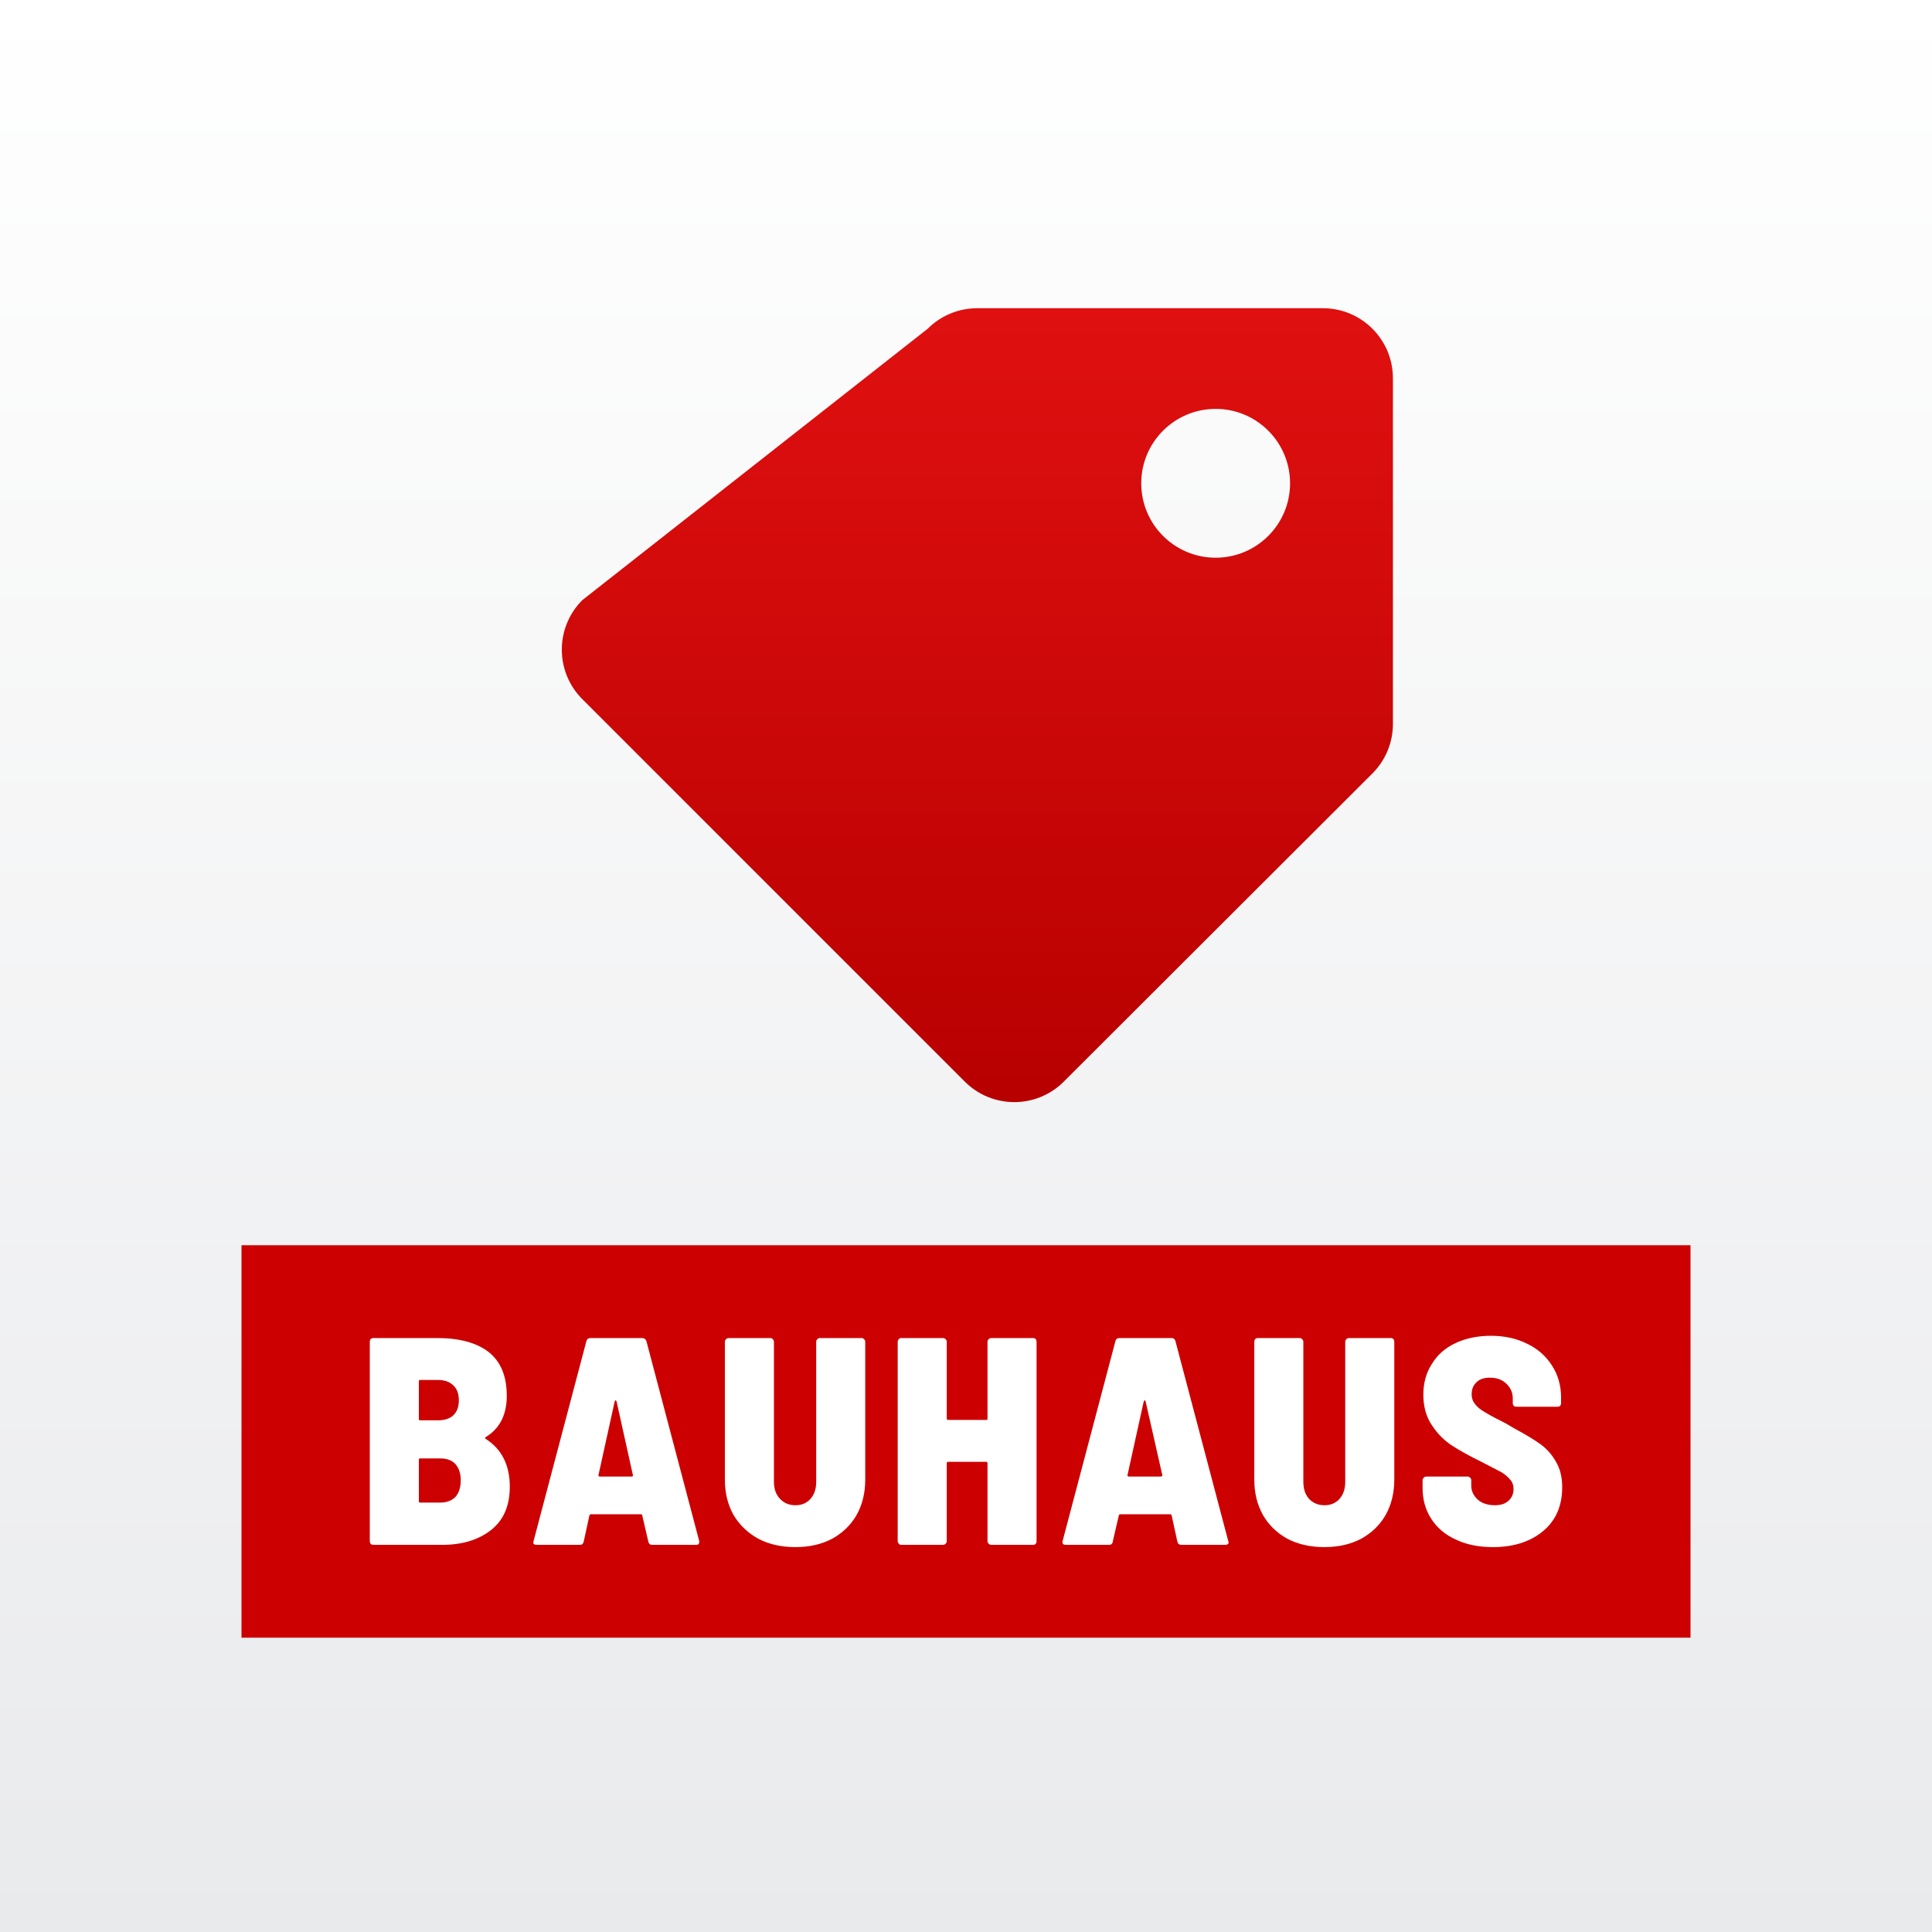
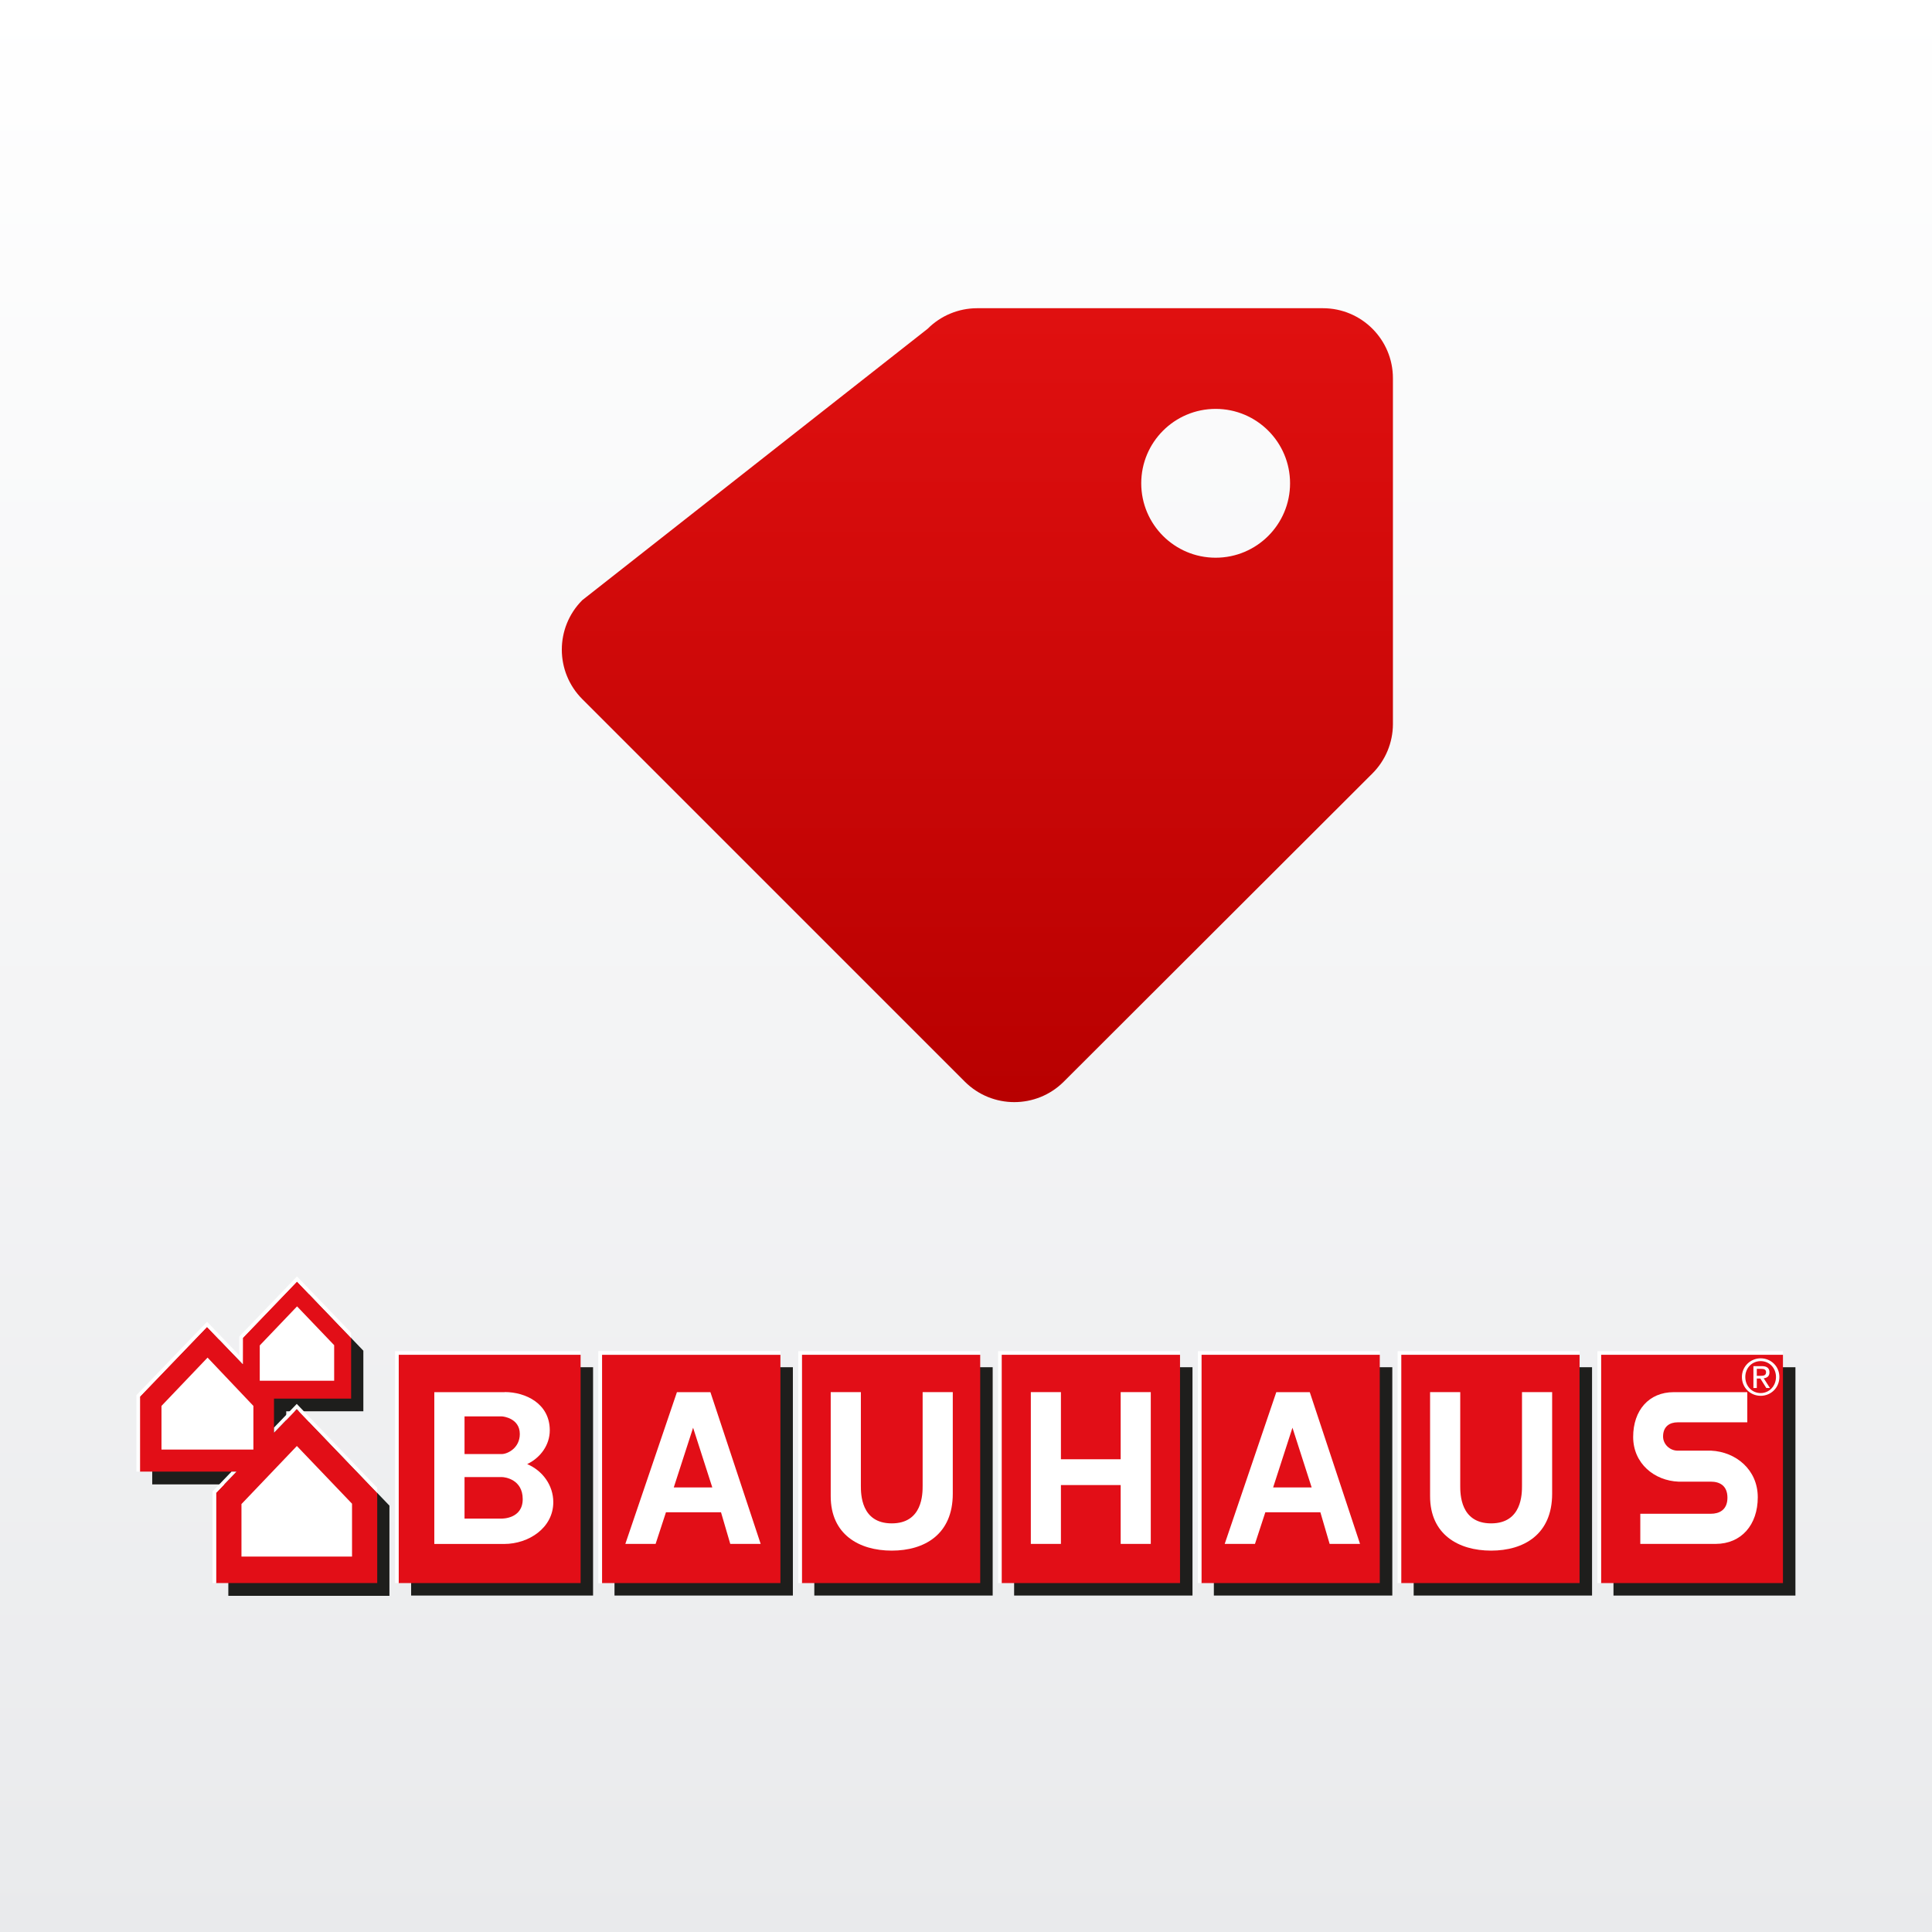
<svg xmlns="http://www.w3.org/2000/svg" viewBox="0 0 512 512">
  <defs>
    <linearGradient id="bgl" x1="0" y1="0" x2="0" y2="1">
      <stop offset="0" stop-color="#FFFFFF" />
      <stop offset="1" stop-color="#E9EAEC" />
    </linearGradient>
    <linearGradient id="red" x1="0" y1="0" x2="0" y2="1">
      <stop offset="0" stop-color="#E01010" />
      <stop offset="1" stop-color="#B80000" />
    </linearGradient>
  </defs>
  <rect width="512" height="512" fill="url(#bgl)" />
  <g transform="translate(118 26) scale(0.58)">
    <path fill="url(#red)" fill-rule="evenodd" d="M243 96h158a32 32 0 0 1 32 32v158a32 32 0 0 1-9.4 22.6L282.6 449.4a32 32 0 0 1-45.2 0L62.6 274.6a32 32 0 0 1 0-45.2L220.4 105.4A32 32 0 0 1 243 96Z M386 176a34 34 0 1 0-68 0a34 34 0 1 0 68 0Z" />
  </g>
-   <rect x="64" y="330" width="384" height="104" fill="#CC0000" />
-   <path fill="#FFFFFF" d="M117.2 409.4H98.9Q98.5 409.4 98.2 409.1Q98.0 408.8 98.0 408.4V355.6Q98.0 355.2 98.2 354.9Q98.5 354.6 98.9 354.6H115.9Q124.7 354.6 129.5 358.3Q134.3 362.1 134.3 369.9Q134.3 377.4 128.8 380.8Q128.3 381.1 128.7 381.3Q135.1 385.4 135.1 394.0Q135.1 401.6 130.1 405.5Q125.1 409.4 117.2 409.4ZM111.0 366.1V376.1Q111.0 376.4 111.3 376.4H116.0Q118.7 376.4 120.1 375.1Q121.6 373.7 121.6 371.1Q121.6 368.5 120.1 367.1Q118.6 365.7 116.0 365.7H111.3Q111.0 365.7 111.0 366.1ZM122.1 392.3Q122.1 389.6 120.7 388.0Q119.3 386.5 116.7 386.5H111.3Q111.0 386.5 111.0 386.8V397.8Q111.0 398.2 111.3 398.2H116.7Q119.2 398.2 120.7 396.7Q122.1 395.1 122.1 392.3ZM171.8 408.5 170.2 401.6Q170.2 401.3 169.8 401.3H156.6Q156.3 401.3 156.2 401.6L154.7 408.5Q154.5 409.4 153.7 409.4H142.2Q141.1 409.4 141.4 408.4L155.4 355.4Q155.6 354.6 156.5 354.6H170.2Q171.0 354.6 171.3 355.4L185.3 408.4L185.3 408.7Q185.3 409.4 184.5 409.4H172.8Q172.0 409.4 171.8 408.5ZM159.0 391.3H167.3Q167.5 391.3 167.7 391.2Q167.8 391.1 167.7 390.8L163.4 371.4Q163.3 371.1 163.1 371.1Q163.0 371.1 162.9 371.4L158.6 390.9Q158.5 391.3 159.0 391.3ZM192.1 392.1V355.6Q192.1 355.2 192.4 354.9Q192.7 354.6 193.1 354.6H204.2Q204.6 354.6 204.8 354.9Q205.1 355.2 205.1 355.6V392.7Q205.1 395.5 206.7 397.2Q208.3 398.9 210.8 398.9Q213.3 398.9 214.8 397.2Q216.3 395.5 216.3 392.7V355.6Q216.3 355.2 216.6 354.9Q216.9 354.6 217.2 354.6H228.4Q228.7 354.6 229.0 354.9Q229.3 355.2 229.3 355.6V392.1Q229.3 397.4 227.0 401.5Q224.7 405.5 220.5 407.8Q216.3 410.0 210.8 410.0Q205.2 410.0 201.0 407.8Q196.8 405.5 194.4 401.5Q192.1 397.4 192.1 392.1ZM262.7 354.6H273.8Q274.2 354.6 274.5 354.9Q274.7 355.2 274.7 355.6V408.4Q274.7 408.8 274.5 409.1Q274.2 409.4 273.8 409.4H262.7Q262.3 409.4 262.0 409.1Q261.7 408.8 261.7 408.4V387.8Q261.7 387.4 261.4 387.4H251.3Q250.9 387.4 250.9 387.8V408.4Q250.9 408.8 250.6 409.1Q250.3 409.4 249.9 409.4H238.8Q238.4 409.4 238.2 409.1Q237.9 408.8 237.9 408.4V355.6Q237.9 355.2 238.2 354.9Q238.4 354.6 238.8 354.6H249.9Q250.3 354.6 250.6 354.9Q250.9 355.2 250.9 355.6V375.9Q250.9 376.3 251.3 376.3H261.4Q261.7 376.3 261.7 375.9V355.6Q261.7 355.2 262.0 354.9Q262.3 354.6 262.7 354.6ZM312.0 408.5 310.5 401.6Q310.4 401.3 310.1 401.3H296.9Q296.6 401.3 296.5 401.6L294.9 408.5Q294.8 409.4 293.9 409.4H282.4Q281.4 409.4 281.6 408.4L295.6 355.4Q295.8 354.6 296.7 354.6H310.4Q311.3 354.6 311.5 355.4L325.5 408.4L325.6 408.7Q325.6 409.4 324.7 409.4H313.1Q312.2 409.4 312.0 408.5ZM299.2 391.3H307.6Q307.7 391.3 307.9 391.2Q308.1 391.1 308.0 390.8L303.6 371.4Q303.5 371.1 303.4 371.1Q303.2 371.1 303.1 371.4L298.8 390.9Q298.7 391.3 299.2 391.3ZM332.4 392.1V355.6Q332.4 355.2 332.6 354.9Q332.9 354.6 333.3 354.6H344.4Q344.8 354.6 345.1 354.9Q345.4 355.2 345.4 355.6V392.7Q345.4 395.5 346.9 397.2Q348.5 398.9 351.0 398.9Q353.5 398.9 355.0 397.2Q356.5 395.5 356.5 392.7V355.6Q356.5 355.2 356.8 354.9Q357.1 354.6 357.5 354.6H368.6Q369.0 354.6 369.3 354.9Q369.5 355.2 369.5 355.6V392.1Q369.5 397.4 367.2 401.5Q364.9 405.5 360.7 407.8Q356.5 410.0 351.0 410.0Q345.4 410.0 341.2 407.8Q337.0 405.5 334.7 401.5Q332.4 397.4 332.4 392.1ZM377.0 394.3V392.2Q377.0 391.9 377.3 391.6Q377.6 391.3 378.0 391.3H388.9Q389.3 391.3 389.6 391.6Q389.9 391.9 389.9 392.2V393.7Q389.9 395.8 391.6 397.4Q393.3 398.9 396.2 398.9Q398.6 398.9 399.9 397.6Q401.1 396.4 401.1 394.6Q401.1 393.1 400.2 392.1Q399.3 391.0 397.8 390.1Q396.2 389.3 392.4 387.3Q387.9 385.1 384.8 383.1Q381.6 381.0 379.4 377.6Q377.2 374.3 377.2 369.6Q377.2 364.9 379.5 361.4Q381.7 357.8 385.8 355.9Q389.9 354.0 395.1 354.0Q400.5 354.0 404.7 356.1Q408.9 358.1 411.3 361.9Q413.7 365.6 413.7 370.4V371.9Q413.7 372.3 413.4 372.6Q413.2 372.8 412.8 372.8H401.8Q401.4 372.8 401.2 372.6Q400.9 372.3 400.9 371.9V370.6Q400.9 368.3 399.2 366.7Q397.6 365.1 394.8 365.1Q392.5 365.1 391.3 366.3Q390.0 367.5 390.0 369.5Q390.0 371.0 390.9 372.1Q391.7 373.2 393.6 374.3Q395.4 375.4 399.2 377.3L401.4 378.6Q405.7 380.9 408.2 382.7Q410.7 384.5 412.3 387.3Q414.0 390.1 414.0 394.1Q414.0 401.5 409.0 405.7Q403.9 410.0 395.6 410.0Q390.0 410.0 385.8 408.0Q381.6 406.1 379.3 402.5Q377.0 399.0 377.0 394.3Z" />
+   <svg x="36" y="338" width="440" height="85.0" viewBox="39.9 527.6 514.8 99.5">
+     <defs>
+       <clipPath id="clip-0">
+         <path clip-rule="nonzero" d="M 39.949 40.543 L 554.605 40.543 L 554.605 744.602 L 39.949 744.602 Z M 39.949 40.543 " />
+       </clipPath>
+       <clipPath id="clip-1">
+         <path clip-rule="nonzero" d="M 498 556 L 554.605 556 L 554.605 627 L 498 627 Z M 498 556 " />
+       </clipPath>
+       <clipPath id="clip-2">
+         <path clip-rule="nonzero" d="M 39.949 527 L 115 527 L 115 624 L 39.949 624 Z M 39.949 527 " />
+       </clipPath>
+     </defs>
+     <g clip-path="url(#clip-0)">
+ </g>
+     <path fill-rule="nonzero" fill="rgb(11.765%, 11.765%, 10.98%)" fill-opacity="1" d="M 188.258 556.078 L 243.594 556.078 L 243.594 626.91 L 188.258 626.91 Z M 188.258 556.078 " />
+     <g clip-path="url(#clip-1)">
+       <path fill-rule="nonzero" fill="rgb(11.765%, 11.765%, 10.98%)" fill-opacity="1" d="M 498.16 556.078 L 554.605 556.078 L 554.605 626.91 L 498.16 626.91 Z M 498.16 556.078 " />
+     </g>
+     <path fill-rule="nonzero" fill="rgb(11.765%, 11.765%, 10.98%)" fill-opacity="1" d="M 312.227 556.078 L 367.562 556.078 L 367.562 626.91 L 312.227 626.91 Z M 312.227 556.078 " />
+     <path fill-rule="nonzero" fill="rgb(11.765%, 11.765%, 10.98%)" fill-opacity="1" d="M 374.191 556.078 L 429.547 556.078 L 429.547 626.91 L 374.191 626.91 Z M 374.191 556.078 " />
+     <path fill-rule="nonzero" fill="rgb(11.765%, 11.765%, 10.98%)" fill-opacity="1" d="M 125.168 556.078 L 181.609 556.078 L 181.609 626.91 L 125.168 626.91 Z M 125.168 556.078 " />
+     <path fill-rule="nonzero" fill="rgb(11.765%, 11.765%, 10.98%)" fill-opacity="1" d="M 250.242 556.078 L 305.578 556.078 L 305.578 626.91 L 250.242 626.91 Z M 250.242 556.078 " />
+     <path fill-rule="nonzero" fill="rgb(11.765%, 11.765%, 10.98%)" fill-opacity="1" d="M 436.176 556.078 L 491.512 556.078 L 491.512 626.91 L 436.176 626.91 Z M 436.176 556.078 " />
+     <path fill-rule="nonzero" fill="rgb(88.628%, 5.49%, 9.019%)" fill-opacity="1" d="M 184.391 552.211 L 239.727 552.211 L 239.727 623.039 L 184.391 623.039 Z M 184.391 552.211 " />
+     <path fill-rule="nonzero" fill="rgb(88.628%, 5.49%, 9.019%)" fill-opacity="1" d="M 494.293 552.211 L 550.734 552.211 L 550.734 623.039 L 494.293 623.039 Z M 494.293 552.211 " />
+     <path fill-rule="nonzero" fill="rgb(88.628%, 5.49%, 9.019%)" fill-opacity="1" d="M 308.359 552.211 L 363.691 552.211 L 363.691 623.039 L 308.359 623.039 Z M 308.359 552.211 " />
+     <path fill-rule="nonzero" fill="rgb(100%, 100%, 100%)" fill-opacity="1" d="M 506.461 601.535 L 528.402 601.535 C 530.824 601.535 533.512 600.465 533.512 596.555 C 533.512 592.855 531.145 591.578 528.383 591.578 L 518.352 591.578 C 510.875 591.297 504.266 585.965 504.266 577.699 C 504.266 569.434 509.168 563.816 516.832 563.816 L 539.672 563.816 L 539.672 573.172 L 518.051 573.172 C 515.609 573.172 513.543 574.449 513.543 577.566 C 513.543 579.988 515.648 581.961 518.07 581.961 L 528.457 581.961 C 536.16 582.336 542.922 587.879 542.922 596.426 C 542.922 604.973 537.832 610.871 529.867 610.887 L 506.48 610.887 L 506.48 601.535 Z M 506.461 601.535 " />
+     <path fill-rule="nonzero" fill="rgb(88.628%, 5.49%, 9.019%)" fill-opacity="1" d="M 121.297 552.211 L 177.742 552.211 L 177.742 623.039 L 121.297 623.039 Z M 121.297 552.211 " />
+     <path fill-rule="nonzero" fill="rgb(11.765%, 11.765%, 10.98%)" fill-opacity="1" d="M 93.555 533.445 L 110.348 550.953 L 110.348 569.754 L 86.418 569.754 L 86.418 580.328 L 93.461 573.004 L 118.441 599.016 L 118.441 627.004 L 68.461 627.004 L 68.461 599 L 74.789 592.426 L 44.852 592.426 L 44.852 569.133 L 65.645 547.516 L 76.746 559.066 L 76.762 550.934 Z M 93.555 533.445 " />
+     <path fill-rule="nonzero" fill="rgb(88.628%, 5.49%, 9.019%)" fill-opacity="1" d="M 89.762 529.5 L 106.555 546.988 L 106.555 565.809 L 82.625 565.809 L 82.625 576.383 L 89.688 569.059 L 114.648 595.074 L 114.648 623.039 L 64.668 623.039 L 64.668 595.055 L 70.996 588.461 L 41.055 588.461 L 41.055 565.188 L 61.848 543.57 L 72.949 555.121 L 72.969 546.988 Z M 89.762 529.5 " />
+     <path fill-rule="nonzero" fill="rgb(100%, 100%, 100%)" fill-opacity="1" d="M 101.293 560.27 L 78.211 560.27 L 78.211 549.316 L 89.781 537.203 L 101.293 549.242 Z M 101.293 560.27 " />
+     <path fill-rule="nonzero" fill="rgb(100%, 100%, 100%)" fill-opacity="1" d="M 76.238 581.625 L 47.723 581.625 L 47.723 568.082 L 62.02 553.094 L 76.238 568.082 Z M 76.238 581.625 " />
+     <path fill-rule="nonzero" fill="rgb(100%, 100%, 100%)" fill-opacity="1" d="M 106.836 614.812 L 106.836 598.418 L 89.723 580.516 L 72.535 598.527 L 72.535 614.812 Z M 106.836 614.812 " />
+     <path fill-rule="nonzero" fill="rgb(100%, 100%, 100%)" fill-opacity="1" d="M 317.41 563.801 L 326.746 563.801 L 326.746 584.629 L 345.285 584.629 L 345.285 563.801 L 354.621 563.801 L 354.621 610.887 L 345.285 610.887 L 345.285 592.633 L 326.746 592.633 L 326.746 610.887 L 317.41 610.887 Z M 317.41 563.801 " />
+     <path fill-rule="nonzero" fill="rgb(100%, 100%, 100%)" fill-opacity="1" d="M 212.641 574.844 L 206.648 593.363 L 218.594 593.363 Z M 221.297 601.066 L 204.227 601.066 L 201.012 610.887 L 191.621 610.887 L 207.625 563.816 L 218.012 563.816 L 233.602 610.887 L 224.172 610.887 Z M 221.297 601.066 " />
+     <path fill-rule="nonzero" fill="rgb(88.628%, 5.49%, 9.019%)" fill-opacity="1" d="M 246.375 552.211 L 301.707 552.211 L 301.707 623.039 L 246.375 623.039 Z M 246.375 552.211 " />
+     <path fill-rule="nonzero" fill="rgb(100%, 100%, 100%)" fill-opacity="1" d="M 255.332 563.801 L 264.688 563.801 L 264.688 592.836 C 264.688 595.336 264.688 604.52 274.266 604.52 C 283.848 604.52 283.848 595.336 283.848 592.836 L 283.848 563.801 L 293.199 563.801 L 293.199 595.336 C 293.199 607.922 284.445 612.973 274.266 612.973 C 264.086 612.973 255.332 607.922 255.332 596.105 Z M 255.332 563.801 " />
+     <path fill-rule="nonzero" fill="rgb(88.628%, 5.49%, 9.019%)" fill-opacity="1" d="M 432.309 552.211 L 487.641 552.211 L 487.641 623.039 L 432.309 623.039 Z M 432.309 552.211 " />
+     <path fill-rule="nonzero" fill="rgb(100%, 100%, 100%)" fill-opacity="1" d="M 441.266 563.801 L 450.621 563.801 L 450.621 592.836 C 450.621 595.336 450.621 604.52 460.199 604.52 C 469.781 604.52 469.781 595.336 469.781 592.836 L 469.781 563.801 L 479.133 563.801 L 479.133 595.336 C 479.133 607.922 470.379 612.973 460.199 612.973 C 450.02 612.973 441.266 607.922 441.266 596.105 Z M 441.266 563.801 " />
+     <path fill-rule="nonzero" fill="rgb(100%, 100%, 100%)" fill-opacity="1" d="M 141.734 590.152 L 141.734 603.035 L 153.285 603.035 C 153.434 603.035 159.785 603.113 159.785 597.008 C 159.785 590.902 154.336 590.152 153.285 590.152 Z M 154.223 563.781 C 160.59 563.781 168.18 567.293 168.18 575.652 C 168.18 580.176 165.344 584.121 161.176 586.133 C 165.945 588.16 169.27 592.688 169.27 597.945 C 169.27 605.91 161.645 610.906 154.035 610.906 L 132.359 610.906 L 132.359 563.816 L 154.207 563.816 Z M 141.734 571.352 L 141.734 583.016 L 153.285 583.016 C 155.051 583.016 158.883 581.172 158.883 576.797 C 158.883 571.934 153.793 571.332 153.285 571.332 L 141.734 571.332 Z M 141.734 571.352 " />
+     <path fill-rule="nonzero" fill="rgb(88.628%, 5.49%, 9.019%)" fill-opacity="1" d="M 370.324 552.211 L 425.66 552.211 L 425.66 623.039 L 370.324 623.039 Z M 370.324 552.211 " />
+     <path fill-rule="nonzero" fill="rgb(100%, 100%, 100%)" fill-opacity="1" d="M 398.574 574.844 L 392.582 593.363 L 404.527 593.363 Z M 407.23 601.066 L 390.16 601.066 L 386.945 610.887 L 377.555 610.887 L 393.559 563.816 L 403.945 563.816 L 419.535 610.887 L 410.105 610.887 Z M 407.23 601.066 " />
+     <path fill-rule="nonzero" fill="rgb(100%, 100%, 100%)" fill-opacity="1" d="M 538 559.102 C 538 562.445 540.648 564.945 543.824 564.945 C 546.996 564.945 549.625 562.445 549.625 559.102 C 549.625 555.758 546.977 553.316 543.824 553.316 C 540.668 553.316 538 555.816 538 559.102 Z M 539.051 559.102 C 539.051 556.324 541.117 554.184 543.824 554.184 C 546.527 554.184 548.574 556.324 548.574 559.102 C 548.574 561.883 546.508 564.098 543.824 564.098 C 541.137 564.098 539.051 561.957 539.051 559.102 Z M 541.57 562.523 L 542.621 562.523 L 542.621 559.59 L 543.727 559.59 L 545.57 562.523 L 546.695 562.523 L 544.762 559.516 C 545.758 559.402 546.547 558.898 546.547 557.676 C 546.547 556.379 545.793 555.742 544.18 555.742 L 541.57 555.742 Z M 542.621 556.586 L 544.012 556.586 C 544.723 556.586 545.492 556.719 545.492 557.621 C 545.492 558.691 544.648 558.746 543.711 558.746 L 542.621 558.746 Z M 542.621 556.586 " />
+     <g clip-path="url(#clip-2)">
+       <path fill-rule="nonzero" fill="rgb(100%, 100%, 100%)" fill-opacity="1" d="M 89.688 567.461 L 114.648 593.477 L 114.648 595.074 L 89.688 569.059 L 82.641 576.383 L 82.641 574.785 Z M 70.996 588.461 L 64.668 595.055 L 64.668 623.039 L 63.559 623.039 L 63.559 594.602 L 69.457 588.461 Z M 106.555 547.008 L 89.762 529.5 L 72.949 546.988 L 72.949 555.121 L 61.848 543.57 L 41.055 565.188 L 41.055 588.461 L 39.949 588.461 L 39.949 564.738 L 61.867 541.973 L 71.859 552.379 L 71.859 546.539 L 89.762 527.906 L 106.555 545.391 Z M 106.555 547.008 " />
+     </g>
+     <path fill-rule="nonzero" fill="rgb(100%, 100%, 100%)" fill-opacity="1" d="M 183.281 623.039 L 183.281 551.102 L 239.727 551.102 L 239.727 552.211 L 184.391 552.211 L 184.391 623.039 Z M 183.281 623.039 " />
+     <path fill-rule="nonzero" fill="rgb(100%, 100%, 100%)" fill-opacity="1" d="M 120.188 623.039 L 120.188 551.102 L 177.742 551.102 L 177.742 552.211 L 121.297 552.211 L 121.297 623.039 Z M 120.188 623.039 " />
+     <path fill-rule="nonzero" fill="rgb(100%, 100%, 100%)" fill-opacity="1" d="M 183.281 623.039 L 183.281 551.102 L 239.727 551.102 L 239.727 552.211 L 184.391 552.211 L 184.391 623.039 Z M 183.281 623.039 " />
+     <path fill-rule="nonzero" fill="rgb(100%, 100%, 100%)" fill-opacity="1" d="M 245.266 623.039 L 245.266 551.102 L 301.707 551.102 L 301.707 552.211 L 246.375 552.211 L 246.375 623.039 Z M 245.266 623.039 " />
+     <path fill-rule="nonzero" fill="rgb(100%, 100%, 100%)" fill-opacity="1" d="M 307.25 623.039 L 307.25 551.102 L 363.691 551.102 L 363.691 552.211 L 308.359 552.211 L 308.359 623.039 Z M 307.25 623.039 " />
+     <path fill-rule="nonzero" fill="rgb(100%, 100%, 100%)" fill-opacity="1" d="M 369.234 623.039 L 369.234 551.102 L 425.66 551.102 L 425.66 552.211 L 370.324 552.211 L 370.324 623.039 Z M 369.234 623.039 " />
+     <path fill-rule="nonzero" fill="rgb(100%, 100%, 100%)" fill-opacity="1" d="M 431.199 623.039 L 431.199 551.102 L 487.641 551.102 L 487.641 552.211 L 432.309 552.211 L 432.309 623.039 Z M 431.199 623.039 " />
+     <path fill-rule="nonzero" fill="rgb(100%, 100%, 100%)" fill-opacity="1" d="M 493.184 623.039 L 493.184 551.102 L 550.734 551.102 L 550.734 552.211 L 494.293 552.211 L 494.293 623.039 Z M 493.184 623.039 " />
+   </svg>
</svg>
